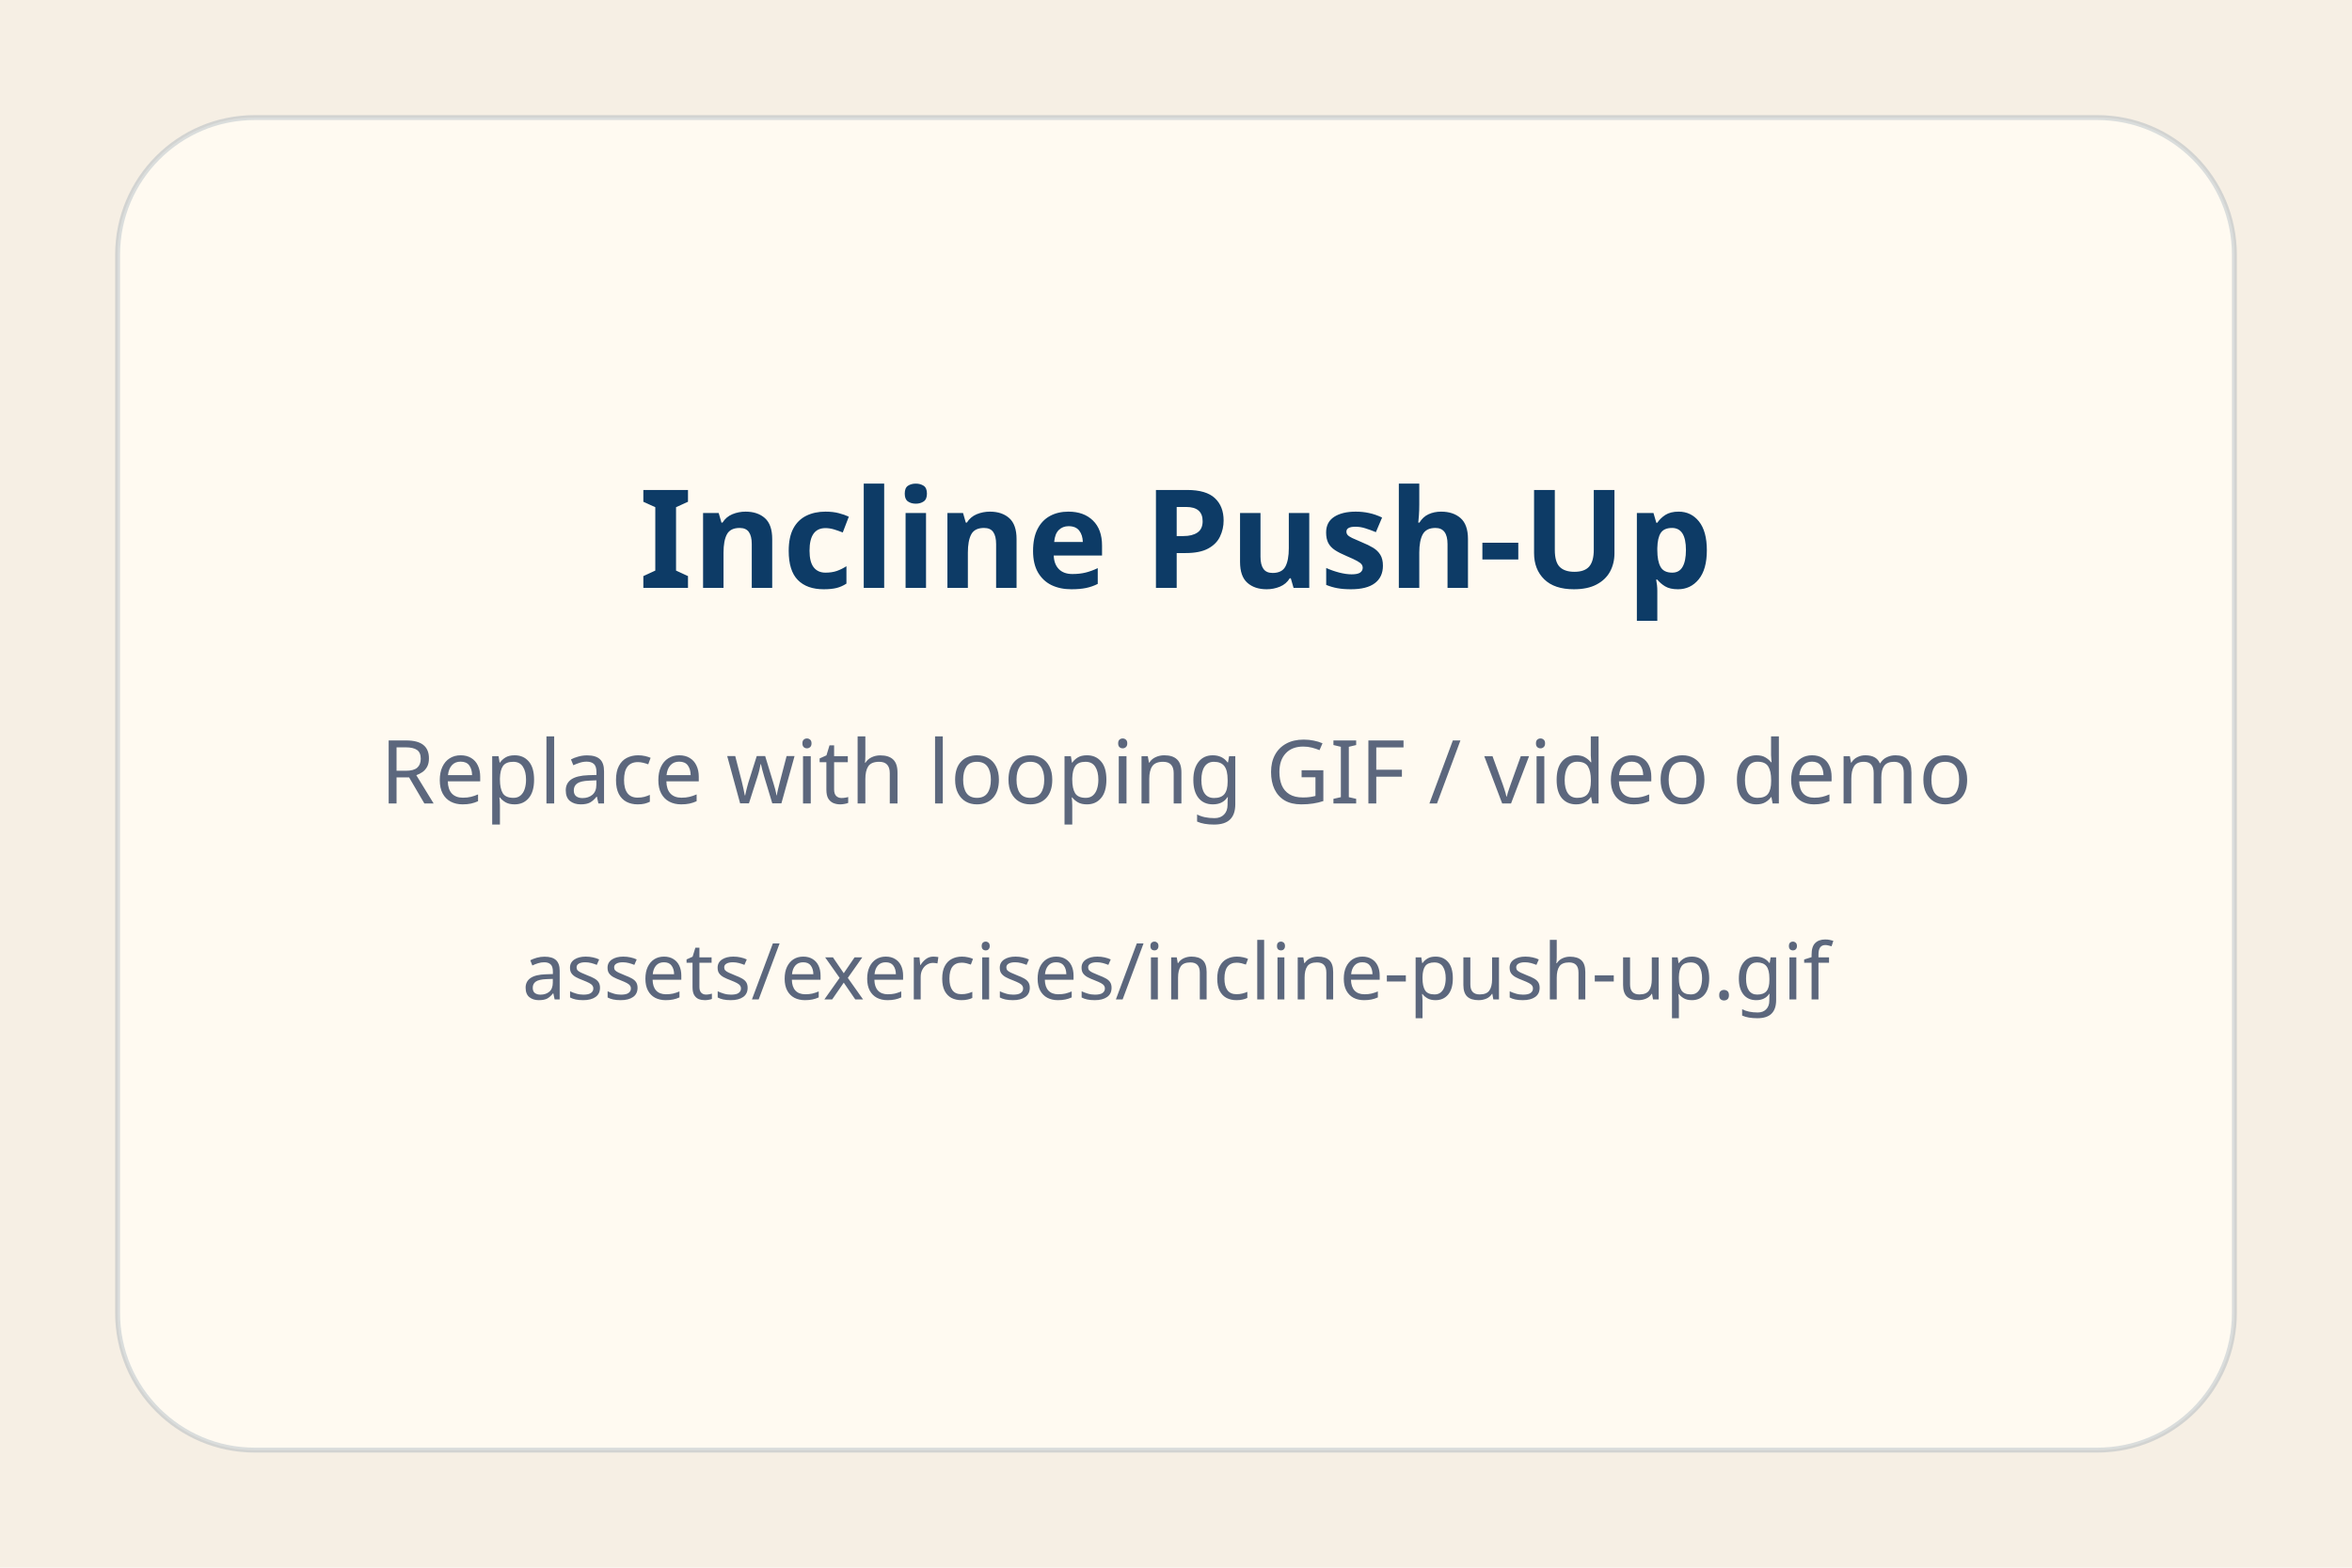
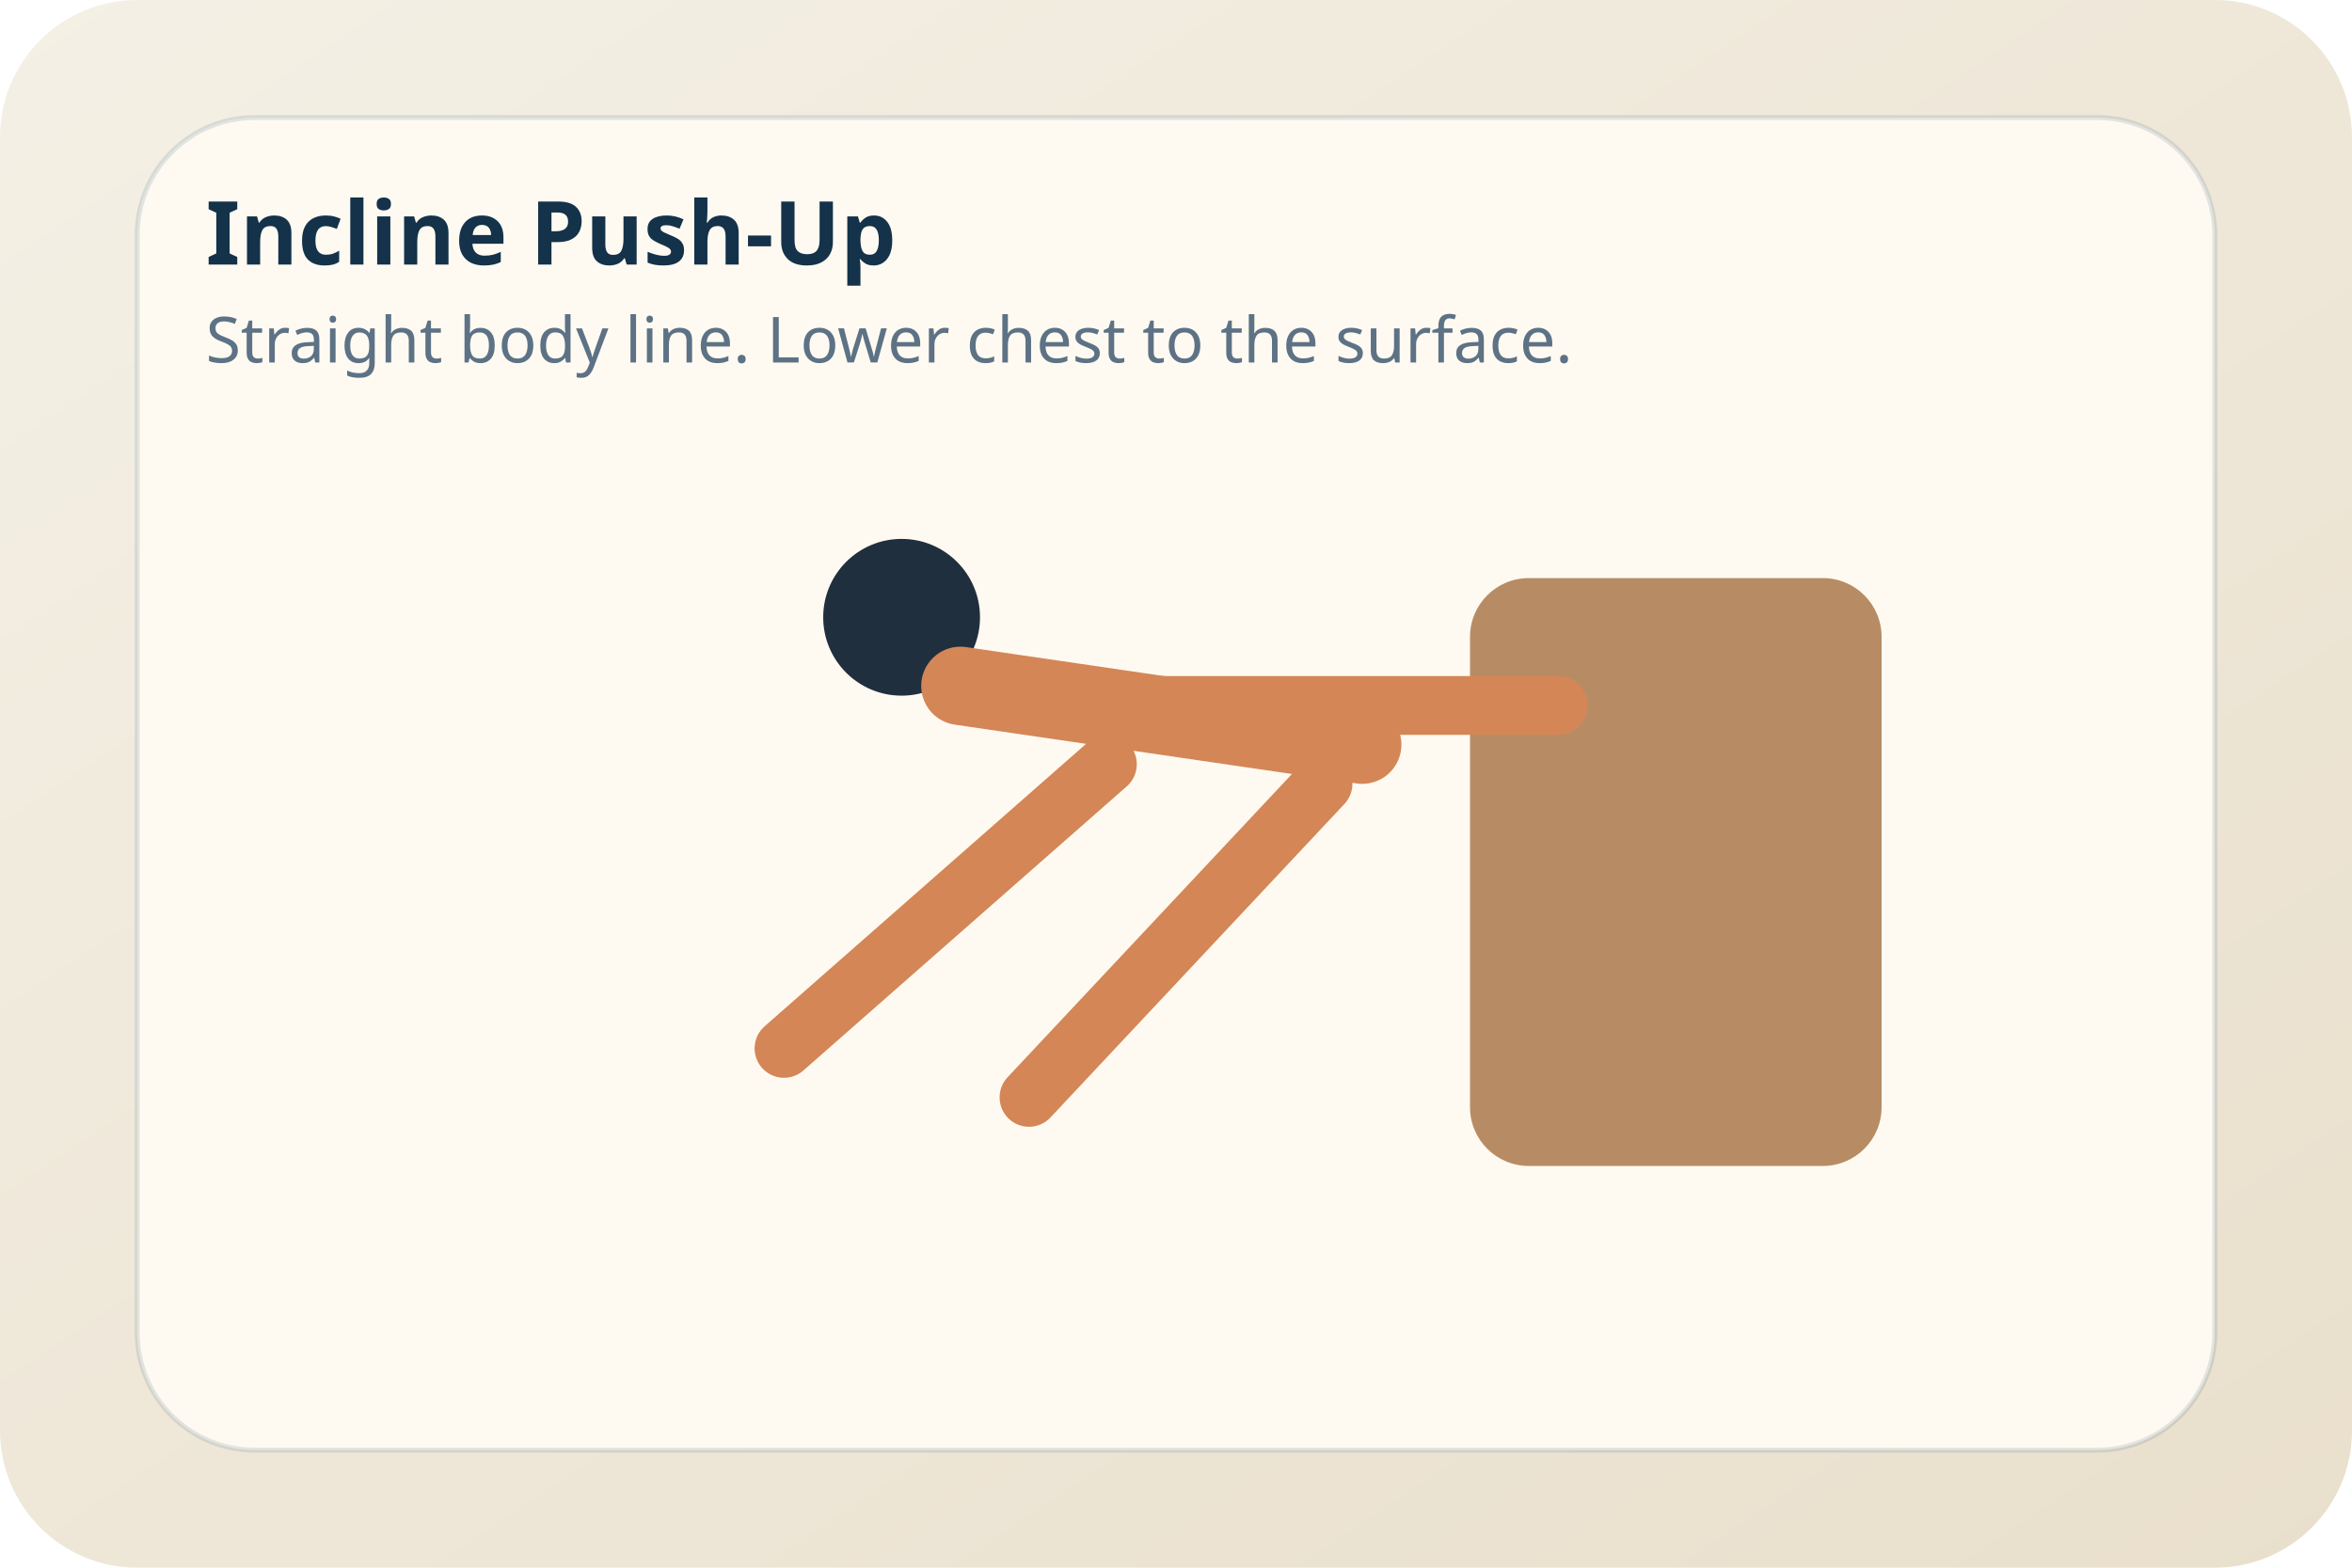
- <svg xmlns="http://www.w3.org/2000/svg" viewBox="0 0 480 320" role="img" aria-label="Placeholder demo for incline push-up">
-   <rect width="480" height="320" fill="#f6efe4" />
-   <rect x="24" y="24" width="432" height="272" rx="28" fill="#fffaf1" stroke="#0d3b66" stroke-opacity=".15" />
-   <text x="240" y="120" text-anchor="middle" font-family="Avenir Next, Segoe UI, sans-serif" font-size="28" fill="#0d3b66" font-weight="700">Incline Push-Up</text>
-   <text x="240" y="164" text-anchor="middle" font-family="Avenir Next, Segoe UI, sans-serif" font-size="18" fill="#5c677d">Replace with looping GIF / video demo</text>
-   <text x="240" y="204" text-anchor="middle" font-family="Avenir Next, Segoe UI, sans-serif" font-size="16" fill="#5c677d">assets/exercises/incline-push-up.gif</text>
+ <svg xmlns="http://www.w3.org/2000/svg" viewBox="0 0 480 320" role="img" aria-label="Animated demo for incline push-up">
+   <defs>
+     <linearGradient id="pushBg" x1="0" x2="1" y1="0" y2="1">
+       <stop offset="0%" stop-color="#f4f0e5" />
+       <stop offset="100%" stop-color="#e9dfcc" />
+     </linearGradient>
+     <style>
+       .label { font: 600 18px 'Avenir Next', 'Segoe UI', sans-serif; fill: #14324a; }
+       .hint { font: 500 13px 'Avenir Next', 'Segoe UI', sans-serif; fill: #5d7285; }
+     </style>
+   </defs>
+   <rect width="480" height="320" rx="28" fill="url(#pushBg)" />
+   <rect x="28" y="24" width="424" height="272" rx="24" fill="#fffaf1" stroke="#0d3b66" stroke-opacity=".12" />
+   <text x="42" y="54" class="label">Incline Push-Up</text>
+   <text x="42" y="74" class="hint">Straight body line. Lower chest to the surface.</text>
+   <rect x="300" y="118" width="84" height="120" rx="12" fill="#b78c65" />
+   <g>
+     <circle cx="184" cy="126" r="16" fill="#1f2f3d">
+       <animate attributeName="cy" values="138;126;138" dur="2.1s" repeatCount="indefinite" />
+     </circle>
+     <line x1="196" y1="140" x2="278" y2="152" stroke="#d48657" stroke-width="16" stroke-linecap="round">
+       <animate attributeName="y1" values="152;140;152" dur="2.1s" repeatCount="indefinite" />
+       <animate attributeName="y2" values="164;152;164" dur="2.1s" repeatCount="indefinite" />
+     </line>
+     <line x1="224" y1="144" x2="318" y2="144" stroke="#d48657" stroke-width="12" stroke-linecap="round">
+       <animate attributeName="y1" values="156;144;156" dur="2.1s" repeatCount="indefinite" />
+       <animate attributeName="y2" values="156;144;156" dur="2.1s" repeatCount="indefinite" />
+     </line>
+     <line x1="226" y1="156" x2="160" y2="214" stroke="#d48657" stroke-width="12" stroke-linecap="round">
+       <animate attributeName="y1" values="168;156;168" dur="2.1s" repeatCount="indefinite" />
+       <animate attributeName="y2" values="226;214;226" dur="2.1s" repeatCount="indefinite" />
+     </line>
+     <line x1="270" y1="160" x2="210" y2="224" stroke="#d48657" stroke-width="12" stroke-linecap="round">
+       <animate attributeName="y1" values="172;160;172" dur="2.1s" repeatCount="indefinite" />
+       <animate attributeName="y2" values="236;224;236" dur="2.1s" repeatCount="indefinite" />
+     </line>
+   </g>
</svg>
